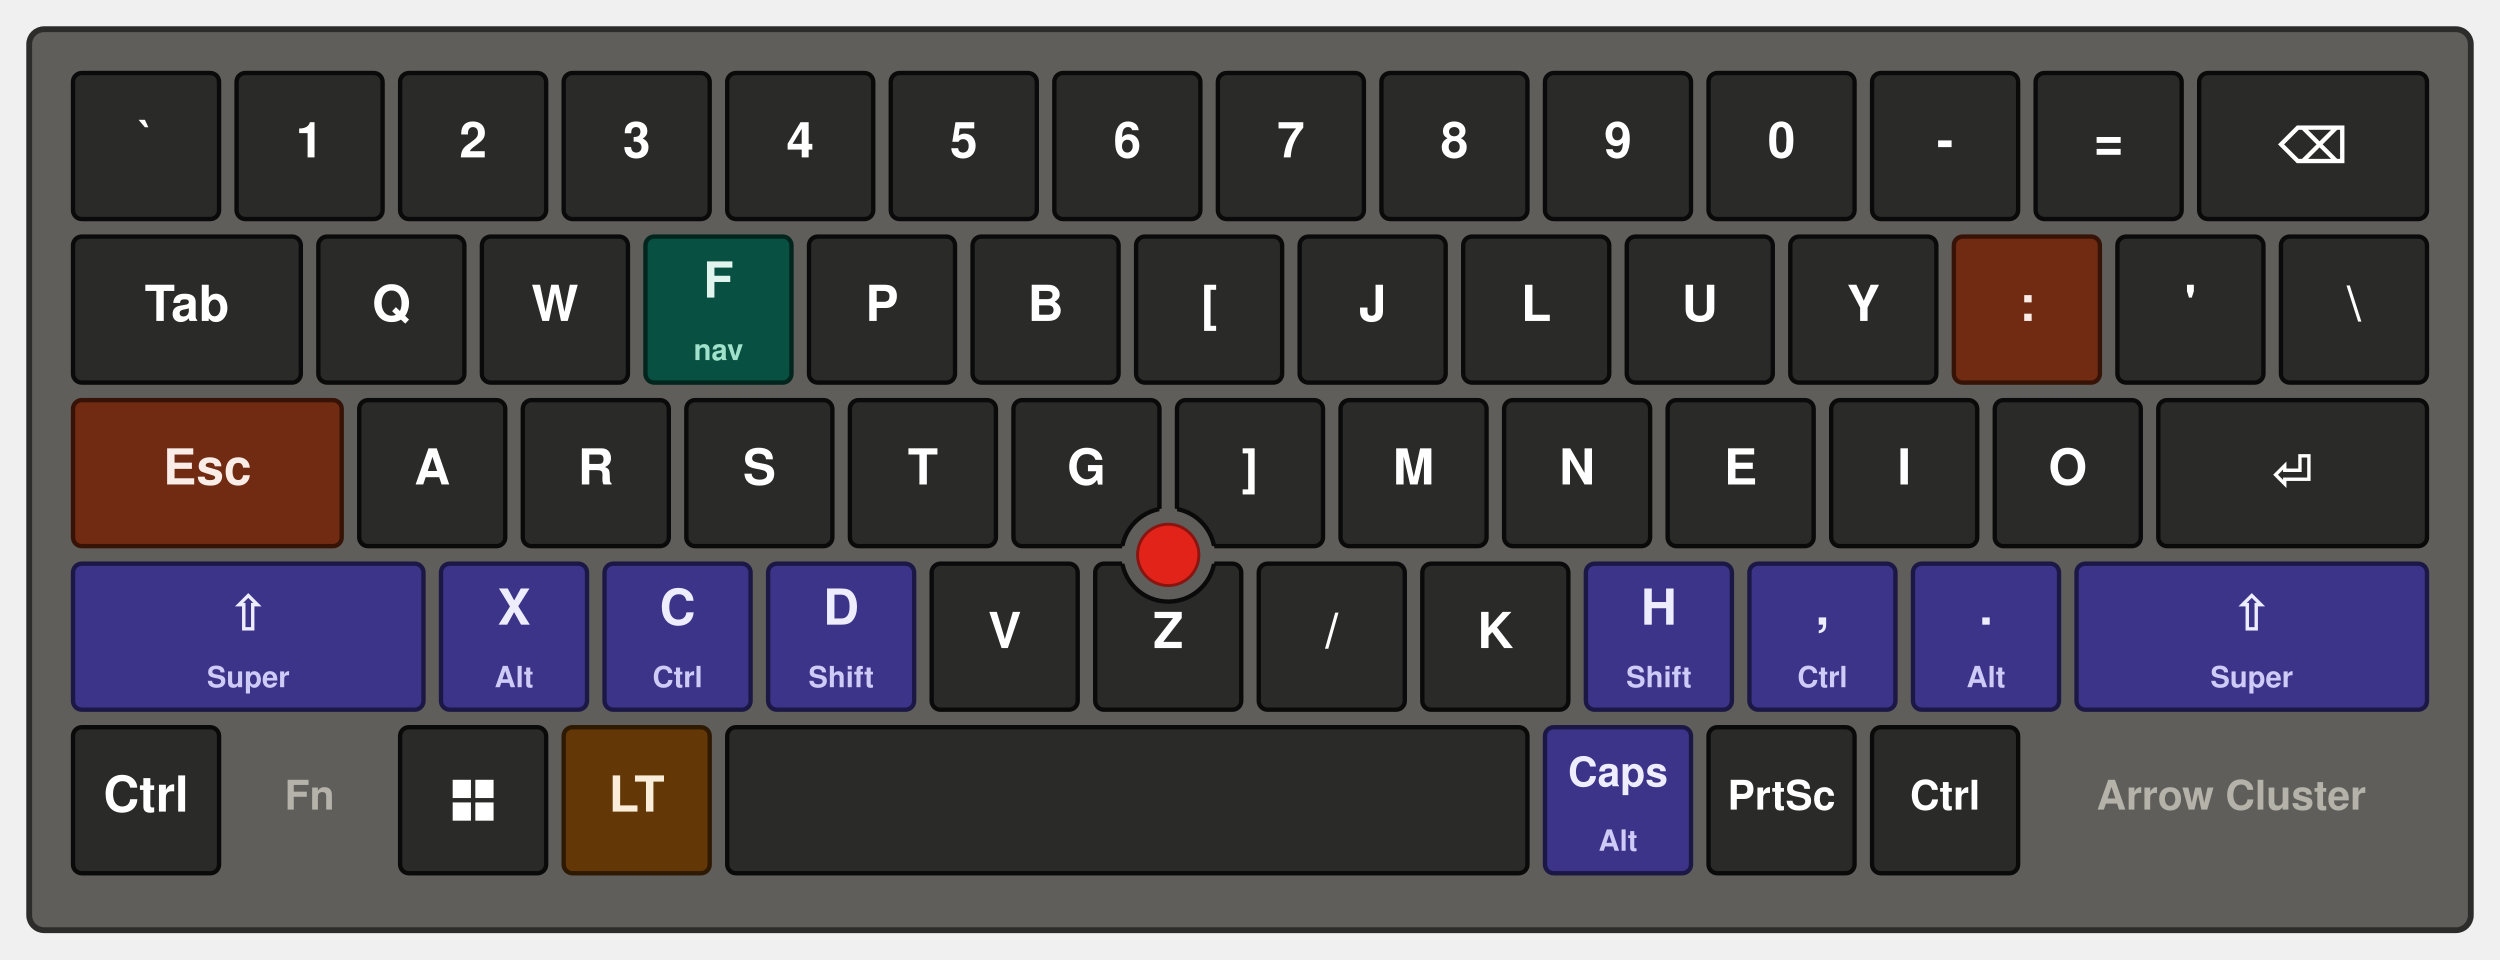
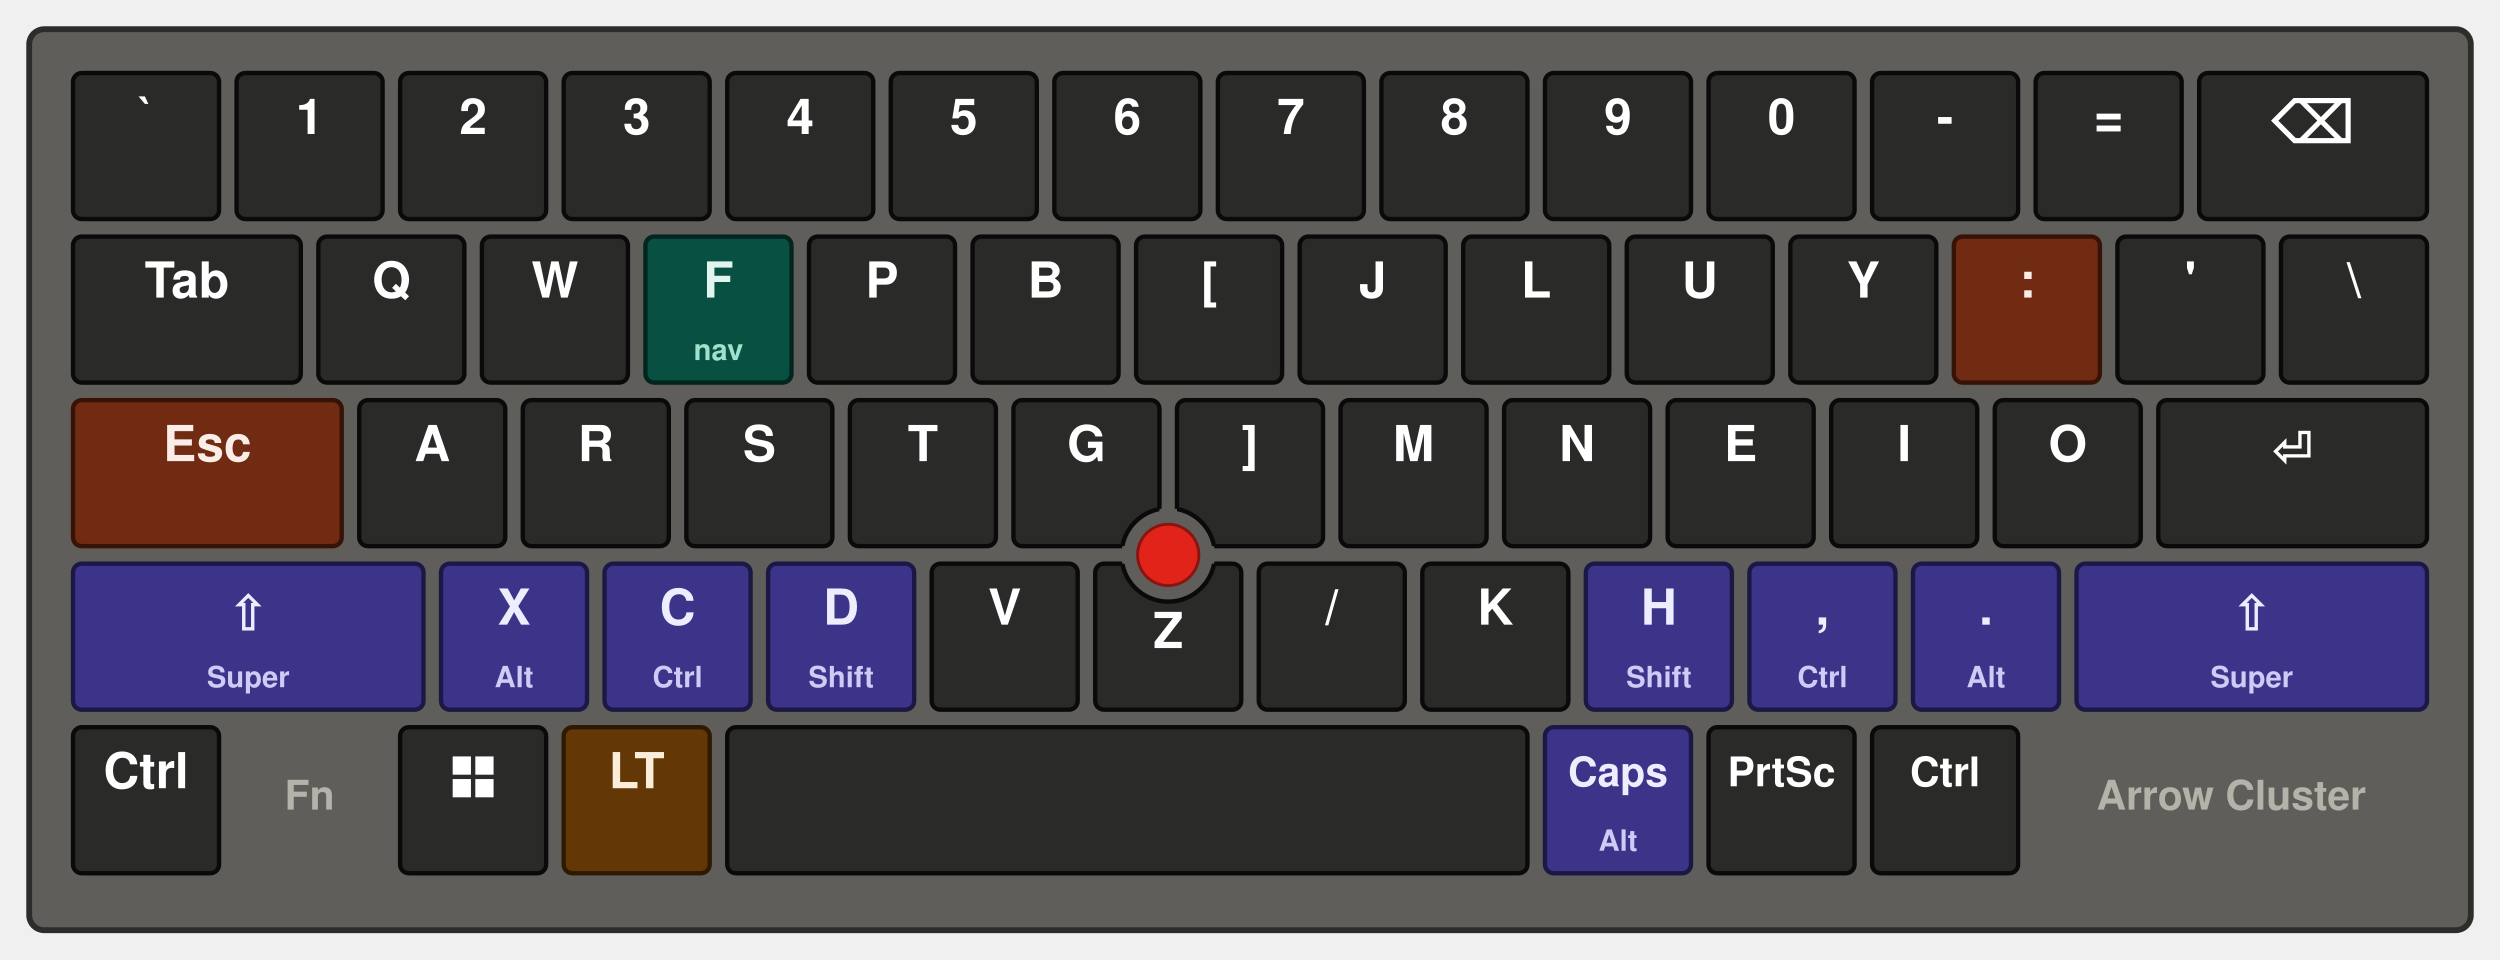
<svg xmlns="http://www.w3.org/2000/svg" width="856" height="328.5" viewBox="0 0 856 328.5">
  <style>text{font-family:-apple-system,"Segoe UI",Helvetica,Arial,"DejaVu Sans",sans-serif;text-anchor:middle;dominant-baseline:central;font-weight:600}
.kb{fill:#5F5E5A;stroke:#2C2C2A;stroke-width:2}.tp{fill:#E2231A;stroke:#8A1410;stroke-width:1}
rect{stroke-width:1.5}.t{font-size:17px}.tl{font-size:14px}.s{font-size:10px}.ft{font-size:11px}
.n rect,.blank rect{fill:#2A2A28;stroke:#0A0A0A}.cut{fill:none;stroke:#0A0A0A;stroke-width:1.5}.n .t,.n .tl,.n .ft{fill:#FFFFFF}.n .s{fill:#D3D1C7}
.dim rect{fill:none;stroke:none}.dim text{fill:#B4B2A9}.ac{font-size:14px;fill:#B4B2A9}
.mod rect{fill:#3C3489;stroke:#1C1846}.mod .t,.mod .tl,.mod .ft{fill:#EEEDFE}.mod .s{fill:#CECBF6}
.nav rect{fill:#085041;stroke:#02261E}.nav .t,.nav .tl,.nav .ft{fill:#E1F5EE}.nav .s{fill:#9FE1CB}
.ch rect{fill:#712B13;stroke:#361306}.ch .t,.ch .tl,.ch .ft{fill:#FAECE7}.ch .s{fill:#F5C4B3}
.sw rect{fill:#633806;stroke:#2E1902}.sw .t,.sw .tl,.sw .ft{fill:#FAEEDA}.sw .s{fill:#FAC775}
- .held rect{fill:#5DCAA5;stroke:#1D7A5C}.held text{fill:#04342C}.win{fill:#FFFFFF}</style>
+ .held rect{fill:#5DCAA5;stroke:#1D7A5C}.held text{fill:#04342C}.win{fill:#FFFFFF}.bs{font-size:20.4px}</style>
  <defs>
    <mask id="tpcut">
      <rect width="856.0" height="324" fill="white" />
      <circle cx="400" cy="190" r="16" fill="black" />
    </mask>
    <clipPath id="tpkeys">
      <rect x="347" y="137" width="50" height="50" rx="3" />
      <rect x="403" y="137" width="50" height="50" rx="3" />
      <rect x="375" y="193" width="50" height="50" rx="3" />
    </clipPath>
  </defs>
  <rect class="kb" x="10" y="10" width="836" height="308.5" rx="5.1" />
  <g class="n">
    <rect x="25" y="25" width="50" height="50" rx="3" />
-     <text class="t" x="50" y="50">`</text>
+     <text class="t" x="50" y="42">`</text>
  </g>
  <g class="n">
    <rect x="81" y="25" width="50" height="50" rx="3" />
-     <text class="t" x="106" y="50">1</text>
+     <text class="t" x="106" y="42">1</text>
  </g>
  <g class="n">
    <rect x="137" y="25" width="50" height="50" rx="3" />
-     <text class="t" x="162" y="50">2</text>
+     <text class="t" x="162" y="42">2</text>
  </g>
  <g class="n">
    <rect x="193" y="25" width="50" height="50" rx="3" />
-     <text class="t" x="218" y="50">3</text>
+     <text class="t" x="218" y="42">3</text>
  </g>
  <g class="n">
    <rect x="249" y="25" width="50" height="50" rx="3" />
-     <text class="t" x="274" y="50">4</text>
+     <text class="t" x="274" y="42">4</text>
  </g>
  <g class="n">
    <rect x="305" y="25" width="50" height="50" rx="3" />
-     <text class="t" x="330" y="50">5</text>
+     <text class="t" x="330" y="42">5</text>
  </g>
  <g class="n">
    <rect x="361" y="25" width="50" height="50" rx="3" />
-     <text class="t" x="386" y="50">6</text>
+     <text class="t" x="386" y="42">6</text>
  </g>
  <g class="n">
    <rect x="417" y="25" width="50" height="50" rx="3" />
-     <text class="t" x="442" y="50">7</text>
+     <text class="t" x="442" y="42">7</text>
  </g>
  <g class="n">
    <rect x="473" y="25" width="50" height="50" rx="3" />
-     <text class="t" x="498" y="50">8</text>
+     <text class="t" x="498" y="42">8</text>
  </g>
  <g class="n">
    <rect x="529" y="25" width="50" height="50" rx="3" />
-     <text class="t" x="554" y="50">9</text>
+     <text class="t" x="554" y="42">9</text>
  </g>
  <g class="n">
    <rect x="585" y="25" width="50" height="50" rx="3" />
-     <text class="t" x="610" y="50">0</text>
+     <text class="t" x="610" y="42">0</text>
  </g>
  <g class="n">
    <rect x="641" y="25" width="50" height="50" rx="3" />
-     <text class="t" x="666" y="50">-</text>
+     <text class="t" x="666" y="42">-</text>
  </g>
  <g class="n">
    <rect x="697" y="25" width="50" height="50" rx="3" />
-     <text class="t" x="722" y="50">=</text>
+     <text class="t" x="722" y="42">=</text>
  </g>
  <g class="n">
    <rect x="753" y="25" width="78" height="50" rx="3" />
-     <text class="t" x="792" y="50">⌫</text>
+     <text class="t bs" x="792" y="42">⌫</text>
  </g>
  <g class="n">
    <rect x="25" y="81" width="78" height="50" rx="3" />
-     <text class="t" x="64" y="106">Tab</text>
+     <text class="t" x="64" y="98">Tab</text>
  </g>
  <g class="n">
    <rect x="109" y="81" width="50" height="50" rx="3" />
-     <text class="t" x="134" y="106">Q</text>
+     <text class="t" x="134" y="98">Q</text>
  </g>
  <g class="n">
    <rect x="165" y="81" width="50" height="50" rx="3" />
-     <text class="t" x="190" y="106">W</text>
+     <text class="t" x="190" y="98">W</text>
  </g>
  <g class="nav">
    <rect x="221" y="81" width="50" height="50" rx="3" />
    <text class="t" x="246" y="98">F</text>
    <text class="s" x="246" y="121">nav</text>
  </g>
  <g class="n">
    <rect x="277" y="81" width="50" height="50" rx="3" />
-     <text class="t" x="302" y="106">P</text>
+     <text class="t" x="302" y="98">P</text>
  </g>
  <g class="n">
    <rect x="333" y="81" width="50" height="50" rx="3" />
-     <text class="t" x="358" y="106">B</text>
+     <text class="t" x="358" y="98">B</text>
  </g>
  <g class="n">
    <rect x="389" y="81" width="50" height="50" rx="3" />
-     <text class="t" x="414" y="106">[</text>
+     <text class="t" x="414" y="98">[</text>
  </g>
  <g class="n">
    <rect x="445" y="81" width="50" height="50" rx="3" />
-     <text class="t" x="470" y="106">J</text>
+     <text class="t" x="470" y="98">J</text>
  </g>
  <g class="n">
    <rect x="501" y="81" width="50" height="50" rx="3" />
-     <text class="t" x="526" y="106">L</text>
+     <text class="t" x="526" y="98">L</text>
  </g>
  <g class="n">
    <rect x="557" y="81" width="50" height="50" rx="3" />
-     <text class="t" x="582" y="106">U</text>
+     <text class="t" x="582" y="98">U</text>
  </g>
  <g class="n">
    <rect x="613" y="81" width="50" height="50" rx="3" />
-     <text class="t" x="638" y="106">Y</text>
+     <text class="t" x="638" y="98">Y</text>
  </g>
  <g class="ch">
    <rect x="669" y="81" width="50" height="50" rx="3" />
-     <text class="t" x="694" y="106">:</text>
+     <text class="t" x="694" y="98">:</text>
  </g>
  <g class="n">
    <rect x="725" y="81" width="50" height="50" rx="3" />
-     <text class="t" x="750" y="106">'</text>
+     <text class="t" x="750" y="98">'</text>
  </g>
  <g class="n">
    <rect x="781" y="81" width="50" height="50" rx="3" />
-     <text class="t" x="806" y="106">\</text>
+     <text class="t" x="806" y="98">\</text>
  </g>
  <g class="ch">
    <rect x="25" y="137" width="92" height="50" rx="3" />
-     <text class="t" x="71" y="162">Esc</text>
+     <text class="t" x="71" y="154">Esc</text>
  </g>
  <g class="n">
    <rect x="123" y="137" width="50" height="50" rx="3" />
-     <text class="t" x="148" y="162">A</text>
+     <text class="t" x="148" y="154">A</text>
  </g>
  <g class="n">
    <rect x="179" y="137" width="50" height="50" rx="3" />
-     <text class="t" x="204" y="162">R</text>
+     <text class="t" x="204" y="154">R</text>
  </g>
  <g class="n">
    <rect x="235" y="137" width="50" height="50" rx="3" />
-     <text class="t" x="260" y="162">S</text>
+     <text class="t" x="260" y="154">S</text>
  </g>
  <g class="n">
    <rect x="291" y="137" width="50" height="50" rx="3" />
-     <text class="t" x="316" y="162">T</text>
+     <text class="t" x="316" y="154">T</text>
  </g>
  <g class="n" mask="url(#tpcut)">
    <rect x="347" y="137" width="50" height="50" rx="3" />
-     <text class="t" x="372" y="162">G</text>
+     <text class="t" x="372" y="154">G</text>
  </g>
  <g class="n" mask="url(#tpcut)">
    <rect x="403" y="137" width="50" height="50" rx="3" />
-     <text class="t" x="428" y="162">]</text>
+     <text class="t" x="428" y="154">]</text>
  </g>
  <g class="n">
    <rect x="459" y="137" width="50" height="50" rx="3" />
-     <text class="t" x="484" y="162">M</text>
+     <text class="t" x="484" y="154">M</text>
  </g>
  <g class="n">
    <rect x="515" y="137" width="50" height="50" rx="3" />
-     <text class="t" x="540" y="162">N</text>
+     <text class="t" x="540" y="154">N</text>
  </g>
  <g class="n">
    <rect x="571" y="137" width="50" height="50" rx="3" />
-     <text class="t" x="596" y="162">E</text>
+     <text class="t" x="596" y="154">E</text>
  </g>
  <g class="n">
    <rect x="627" y="137" width="50" height="50" rx="3" />
-     <text class="t" x="652" y="162">I</text>
+     <text class="t" x="652" y="154">I</text>
  </g>
  <g class="n">
    <rect x="683" y="137" width="50" height="50" rx="3" />
-     <text class="t" x="708" y="162">O</text>
+     <text class="t" x="708" y="154">O</text>
  </g>
  <g class="n">
    <rect x="739" y="137" width="92" height="50" rx="3" />
-     <text class="t" x="785" y="162">⏎</text>
+     <text class="t" x="785" y="154">⏎</text>
  </g>
  <g class="mod">
    <rect x="25" y="193" width="120" height="50" rx="3" />
    <text class="t" x="85" y="210">⇧</text>
    <text class="s" x="85" y="233">Super</text>
  </g>
  <g class="mod">
    <rect x="151" y="193" width="50" height="50" rx="3" />
    <text class="t" x="176" y="210">X</text>
    <text class="s" x="176" y="233">Alt</text>
  </g>
  <g class="mod">
    <rect x="207" y="193" width="50" height="50" rx="3" />
    <text class="t" x="232" y="210">C</text>
    <text class="s" x="232" y="233">Ctrl</text>
  </g>
  <g class="mod">
    <rect x="263" y="193" width="50" height="50" rx="3" />
    <text class="t" x="288" y="210">D</text>
    <text class="s" x="288" y="233">Shift</text>
  </g>
  <g class="n">
    <rect x="319" y="193" width="50" height="50" rx="3" />
-     <text class="t" x="344" y="218">V</text>
+     <text class="t" x="344" y="210">V</text>
  </g>
  <g class="n" mask="url(#tpcut)">
    <rect x="375" y="193" width="50" height="50" rx="3" />
    <text class="t" x="400" y="218">Z</text>
  </g>
  <g class="n">
    <rect x="431" y="193" width="50" height="50" rx="3" />
-     <text class="t" x="456" y="218">/</text>
+     <text class="t" x="456" y="210">/</text>
  </g>
  <g class="n">
    <rect x="487" y="193" width="50" height="50" rx="3" />
-     <text class="t" x="512" y="218">K</text>
+     <text class="t" x="512" y="210">K</text>
  </g>
  <g class="mod">
    <rect x="543" y="193" width="50" height="50" rx="3" />
    <text class="t" x="568" y="210">H</text>
    <text class="s" x="568" y="233">Shift</text>
  </g>
  <g class="mod">
    <rect x="599" y="193" width="50" height="50" rx="3" />
    <text class="t" x="624" y="210">,</text>
    <text class="s" x="624" y="233">Ctrl</text>
  </g>
  <g class="mod">
    <rect x="655" y="193" width="50" height="50" rx="3" />
    <text class="t" x="680" y="210">.</text>
    <text class="s" x="680" y="233">Alt</text>
  </g>
  <g class="mod">
    <rect x="711" y="193" width="120" height="50" rx="3" />
    <text class="t" x="771" y="210">⇧</text>
    <text class="s" x="771" y="233">Super</text>
  </g>
  <g class="n">
    <rect x="25" y="249" width="50" height="50" rx="3" />
-     <text class="t" x="50" y="274">Ctrl</text>
+     <text class="t" x="50" y="266">Ctrl</text>
  </g>
  <g class="dim">
    <rect x="81" y="249" width="50" height="50" rx="3" />
    <text class="tl" x="106" y="274">Fn</text>
  </g>
  <g class="n">
    <rect x="137" y="249" width="50" height="50" rx="3" />
-     <path class="win" d="M155 267h6.25v6.25h-6.25ZM162.75 267h6.25v6.25h-6.25ZM155 274.75h6.25v6.25h-6.25ZM162.75 274.75h6.25v6.25h-6.25Z" />
+     <path class="win" d="M155 259h6.25v6.25h-6.25ZM162.75 259h6.25v6.25h-6.25ZM155 266.75h6.25v6.25h-6.25ZM162.75 266.75h6.25v6.25h-6.25Z" />
  </g>
  <g class="sw">
    <rect x="193" y="249" width="50" height="50" rx="3" />
-     <text class="t" x="218" y="274">LT</text>
+     <text class="t" x="218" y="266">LT</text>
  </g>
  <g class="n">
    <rect x="249" y="249" width="274" height="50" rx="3" />
  </g>
  <g class="mod">
    <rect x="529" y="249" width="50" height="50" rx="3" />
    <text class="tl" x="554" y="266">Caps</text>
    <text class="s" x="554" y="289">Alt</text>
  </g>
  <g class="n">
    <rect x="585" y="249" width="50" height="50" rx="3" />
-     <text class="tl" x="610" y="274">PrtSc</text>
+     <text class="tl" x="610" y="266">PrtSc</text>
  </g>
  <g class="n">
    <rect x="641" y="249" width="50" height="50" rx="3" />
-     <text class="tl" x="666" y="274">Ctrl</text>
+     <text class="tl" x="666" y="266">Ctrl</text>
  </g>
  <text class="ac" x="764" y="274">Arrow Cluster</text>
  <circle class="cut" cx="400" cy="190" r="16" clip-path="url(#tpkeys)" />
  <circle class="tp" cx="400" cy="190" r="10.5" />
</svg>
